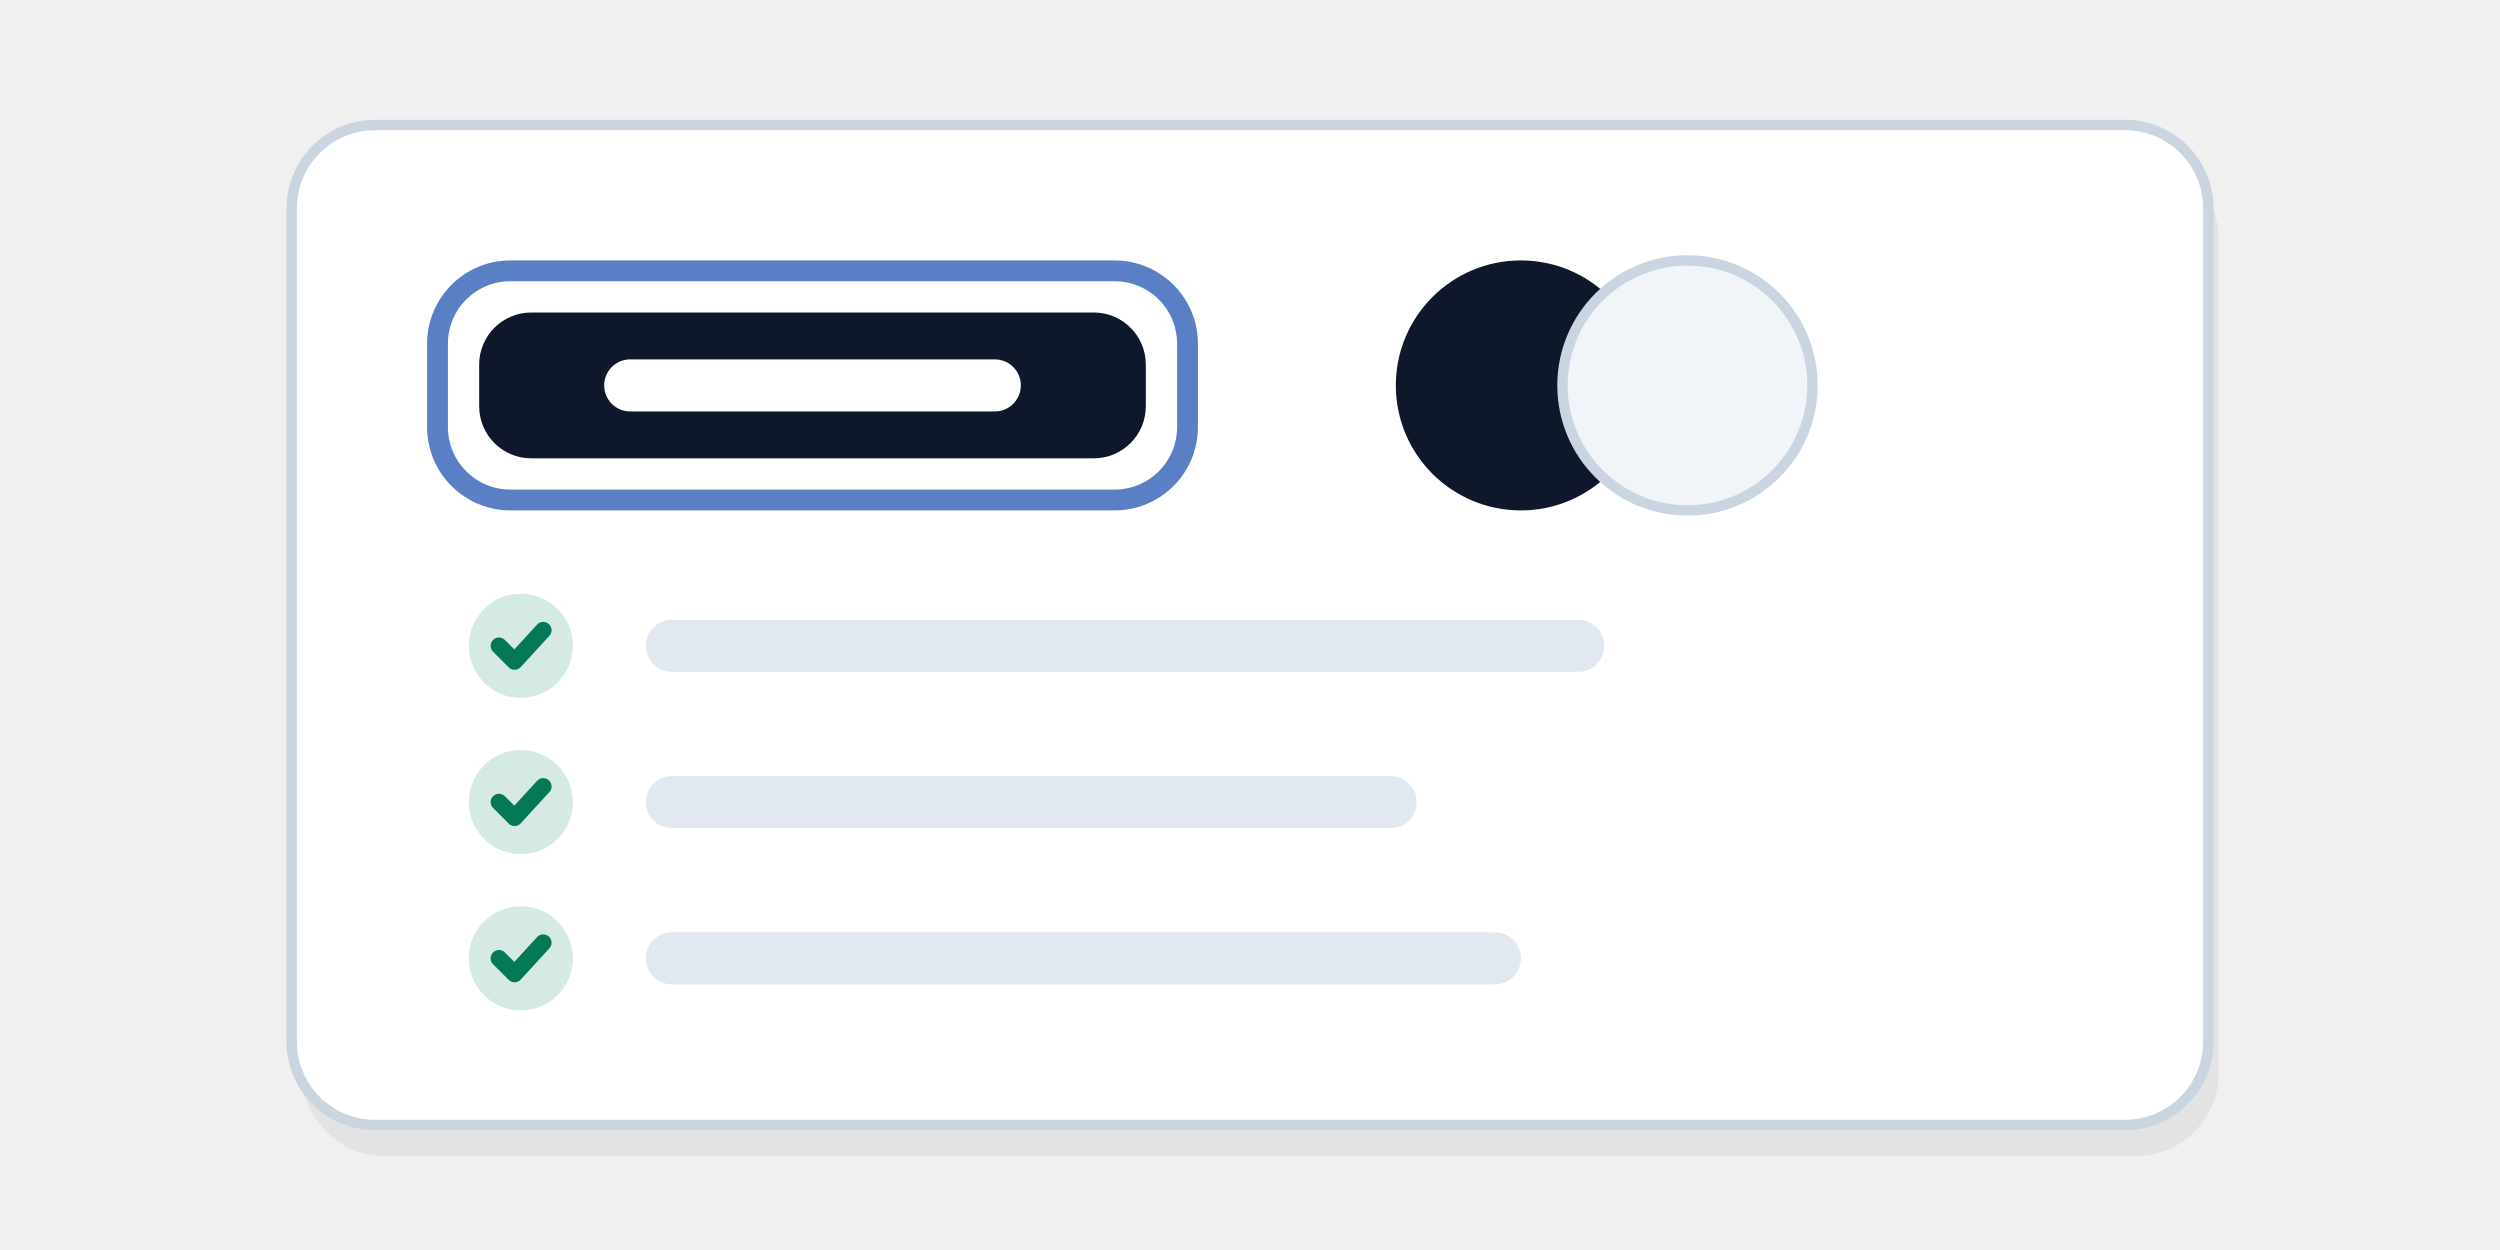
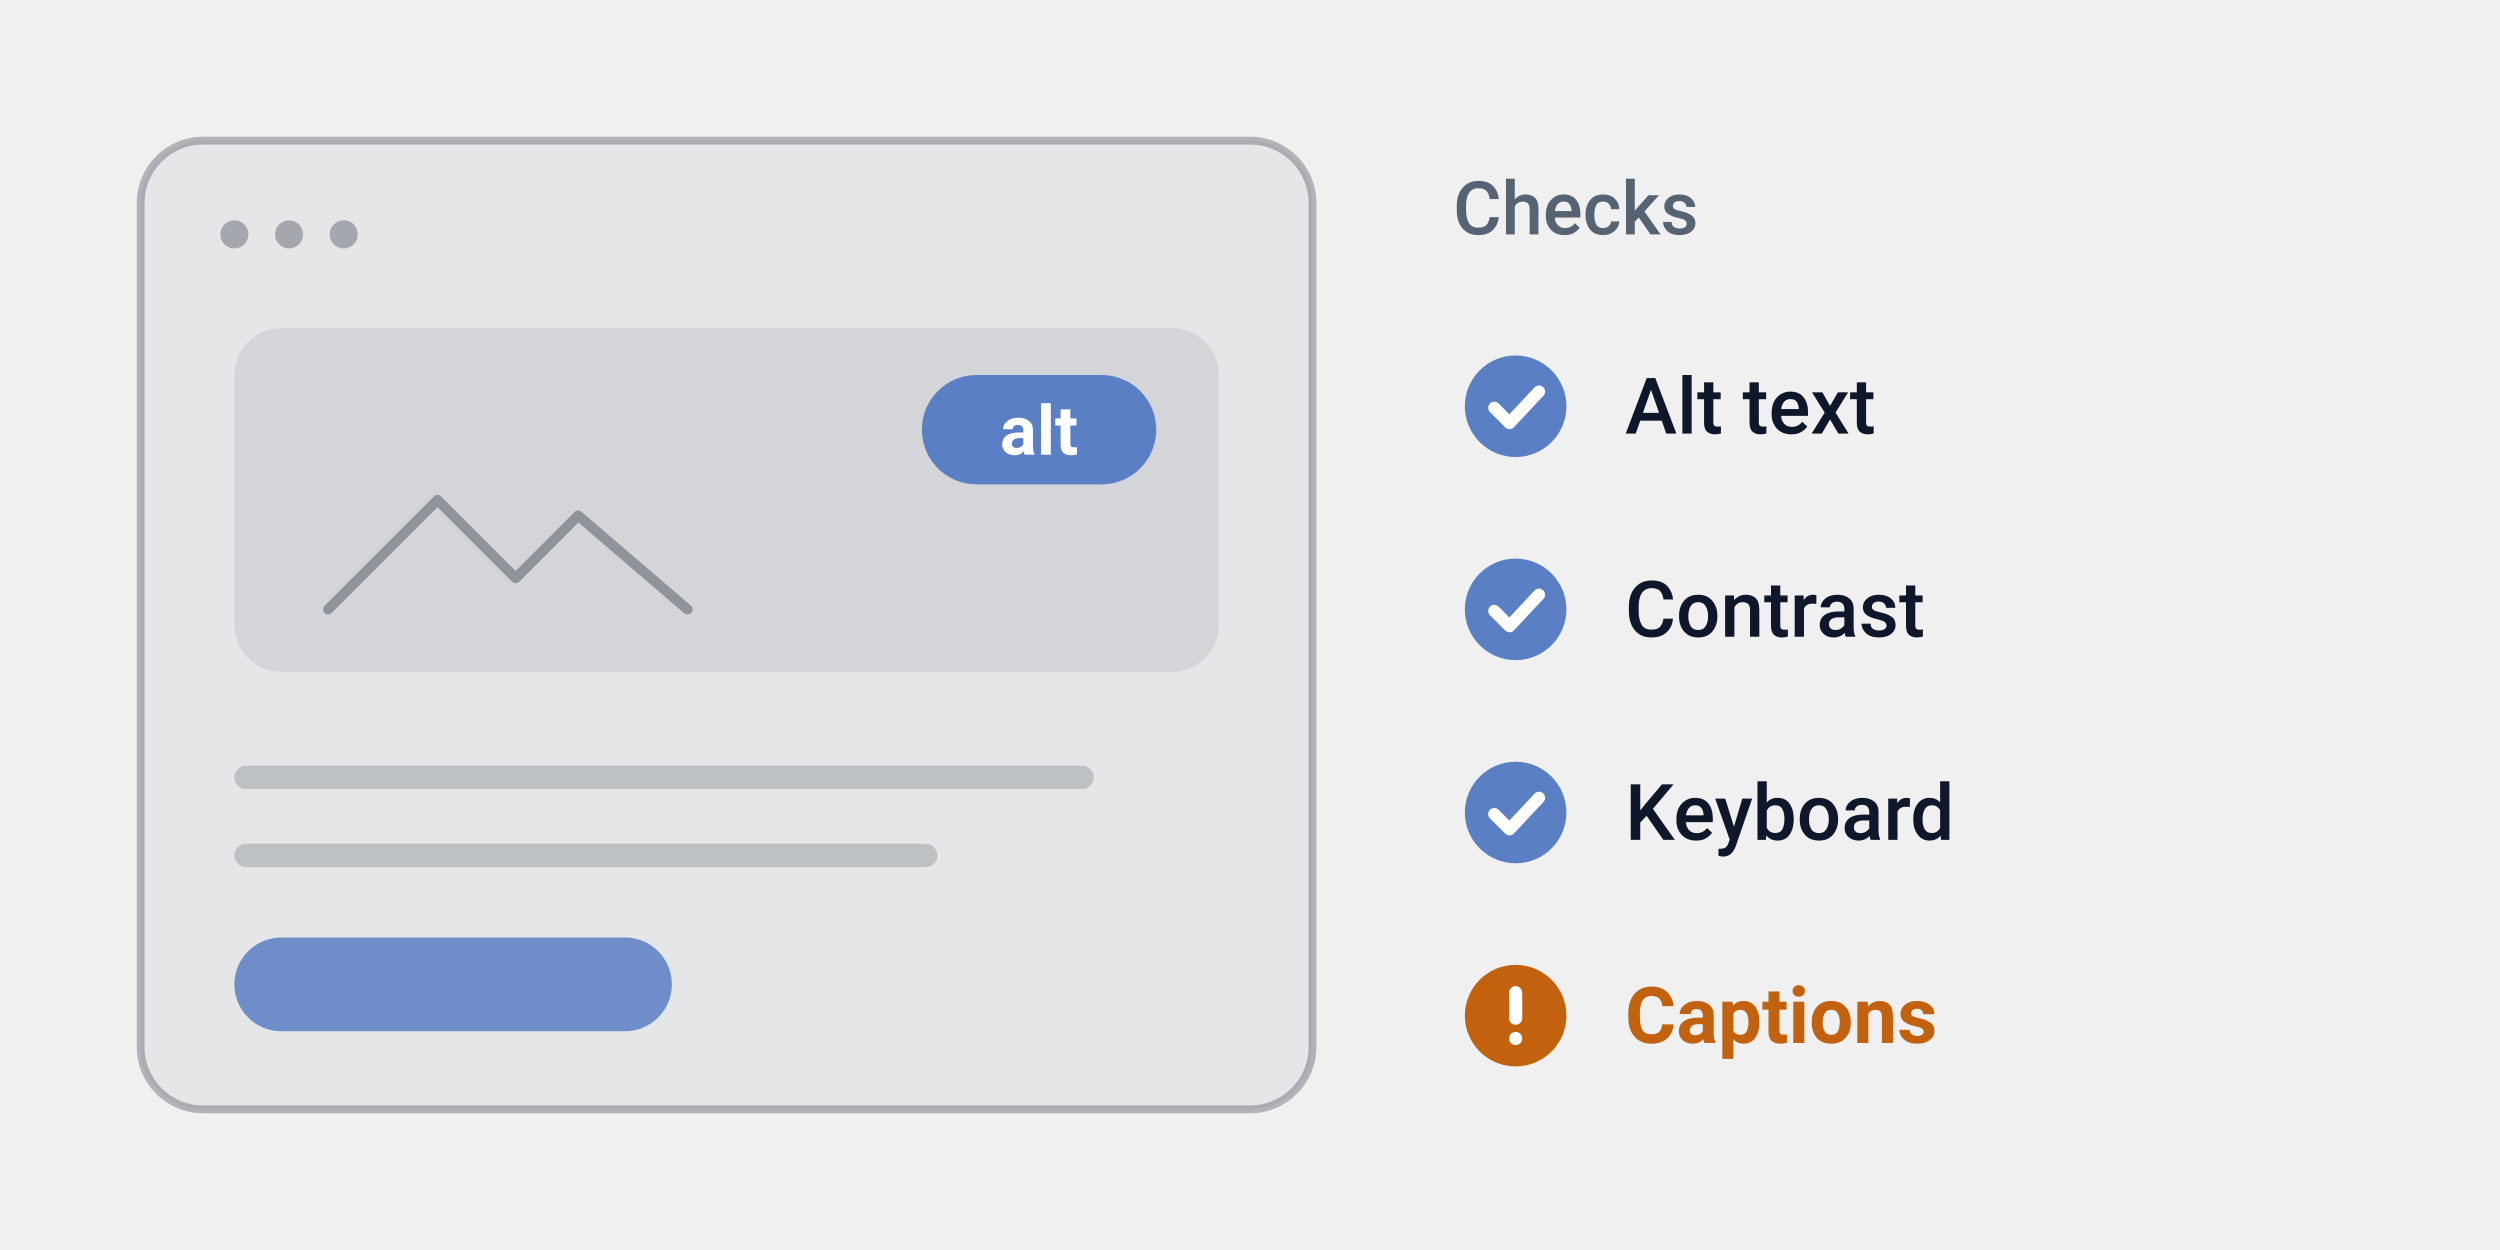
- <svg xmlns="http://www.w3.org/2000/svg" width="240" height="120" viewBox="0 0 240 120" fill="none" stroke-linecap="round" stroke-linejoin="round">
-   <rect x="29" y="15" width="184" height="96" rx="8" fill="#0f172a" opacity=".06" />
-   <rect x="28" y="12" width="184" height="96" rx="8" fill="#ffffff" stroke="#cbd5e1" />
-   <rect x="42" y="26" width="72" height="22" rx="7" fill="none" stroke="#5b7fc4" stroke-width="2" stroke-dasharray="0" />
-   <rect x="46" y="30" width="64" height="14" rx="5" fill="#0f172a" />
-   <rect x="58" y="34.5" width="40" height="5" rx="2.5" fill="#ffffff" />
-   <circle cx="146" cy="37" r="12" fill="#0f172a" />
-   <circle cx="162" cy="37" r="12" fill="#f1f5f9" stroke="#cbd5e1" />
-   <circle cx="50" cy="62" r="5" fill="#d6eae4" />
-   <path d="M47.9 62l1.5 1.5 2.75-3" stroke="#047857" stroke-width="1.6" fill="none" />
-   <rect x="62" y="59.5" width="92" height="5" rx="2.5" fill="#e2e8f0" />
-   <circle cx="50" cy="77" r="5" fill="#d6eae4" />
-   <path d="M47.9 77l1.5 1.5 2.75-3" stroke="#047857" stroke-width="1.6" fill="none" />
-   <rect x="62" y="74.5" width="74" height="5" rx="2.5" fill="#e2e8f0" />
-   <circle cx="50" cy="92" r="5" fill="#d6eae4" />
-   <path d="M47.9 92l1.5 1.5 2.75-3" stroke="#047857" stroke-width="1.6" fill="none" />
-   <rect x="62" y="89.5" width="84" height="5" rx="2.5" fill="#e2e8f0" />
+ <svg xmlns="http://www.w3.org/2000/svg" width="320" height="160" viewBox="0 0 320 160" fill="none" stroke-linecap="round" stroke-linejoin="round">
+   <rect x="18" y="18" width="150" height="124" rx="8" fill="#0f172a" fill-opacity=".05" stroke="#0f172a" stroke-opacity=".28" />
+   <circle cx="30" cy="30" r="1.8" fill="#0f172a" fill-opacity=".3" />
+   <circle cx="37" cy="30" r="1.8" fill="#0f172a" fill-opacity=".3" />
+   <circle cx="44" cy="30" r="1.8" fill="#0f172a" fill-opacity=".3" />
+   <rect x="30" y="42" width="126" height="44" rx="6" fill="#0f172a" fill-opacity="0.08" />
+   <path d="M42 78 l14 -14 10 10 8 -8 14 12" stroke="#0f172a" stroke-opacity=".35" stroke-width="1.3" />
+   <rect x="118" y="48" width="30" height="14" rx="7" fill="#5b7fc4" />
+   <text x="133" y="58.2" font-family="ui-sans-serif, system-ui, -apple-system, 'Segoe UI', Roboto, Helvetica, Arial, sans-serif" font-size="8.8" font-weight="600" fill="#ffffff" text-anchor="middle">alt</text>
+   <rect x="30" y="98" width="110" height="3" rx="1.5" fill="#0f172a" fill-opacity="0.18" />
+   <rect x="30" y="108" width="90" height="3" rx="1.5" fill="#0f172a" fill-opacity="0.18" />
+   <rect x="30" y="120" width="56" height="12" rx="6" fill="#5b7fc4" fill-opacity=".85" />
+   <text x="186" y="30" font-family="ui-sans-serif, system-ui, -apple-system, 'Segoe UI', Roboto, Helvetica, Arial, sans-serif" font-size="9.5" font-weight="500" fill="#566372" text-anchor="start">Checks</text>
+   <circle cx="194" cy="52" r="6.5" fill="#5b7fc4" />
+   <path d="M191.27 52.2l1.95 1.95 3.77 -4.03" stroke="#ffffff" stroke-width="1.56" />
+   <text x="208" y="55.5" font-family="ui-sans-serif, system-ui, -apple-system, 'Segoe UI', Roboto, Helvetica, Arial, sans-serif" font-size="10" font-weight="500" fill="#0f172a" text-anchor="start">Alt text</text>
+   <circle cx="194" cy="78" r="6.5" fill="#5b7fc4" />
+   <path d="M191.27 78.2l1.95 1.95 3.77 -4.03" stroke="#ffffff" stroke-width="1.56" />
+   <text x="208" y="81.5" font-family="ui-sans-serif, system-ui, -apple-system, 'Segoe UI', Roboto, Helvetica, Arial, sans-serif" font-size="10" font-weight="500" fill="#0f172a" text-anchor="start">Contrast</text>
+   <circle cx="194" cy="104" r="6.5" fill="#5b7fc4" />
+   <path d="M191.27 104.2l1.95 1.95 3.77 -4.03" stroke="#ffffff" stroke-width="1.56" />
+   <text x="208" y="107.5" font-family="ui-sans-serif, system-ui, -apple-system, 'Segoe UI', Roboto, Helvetica, Arial, sans-serif" font-size="10" font-weight="500" fill="#0f172a" text-anchor="start">Keyboard</text>
+   <circle cx="194" cy="130" r="6.5" fill="#c2620f" />
+   <path d="M194 127.075v3.25" stroke="#ffffff" stroke-width="1.69" />
+   <circle cx="194" cy="132.925" r="0.845" fill="#ffffff" />
+   <text x="208" y="133.5" font-family="ui-sans-serif, system-ui, -apple-system, 'Segoe UI', Roboto, Helvetica, Arial, sans-serif" font-size="10" font-weight="600" fill="#c2620f" text-anchor="start">Captions</text>
</svg>
